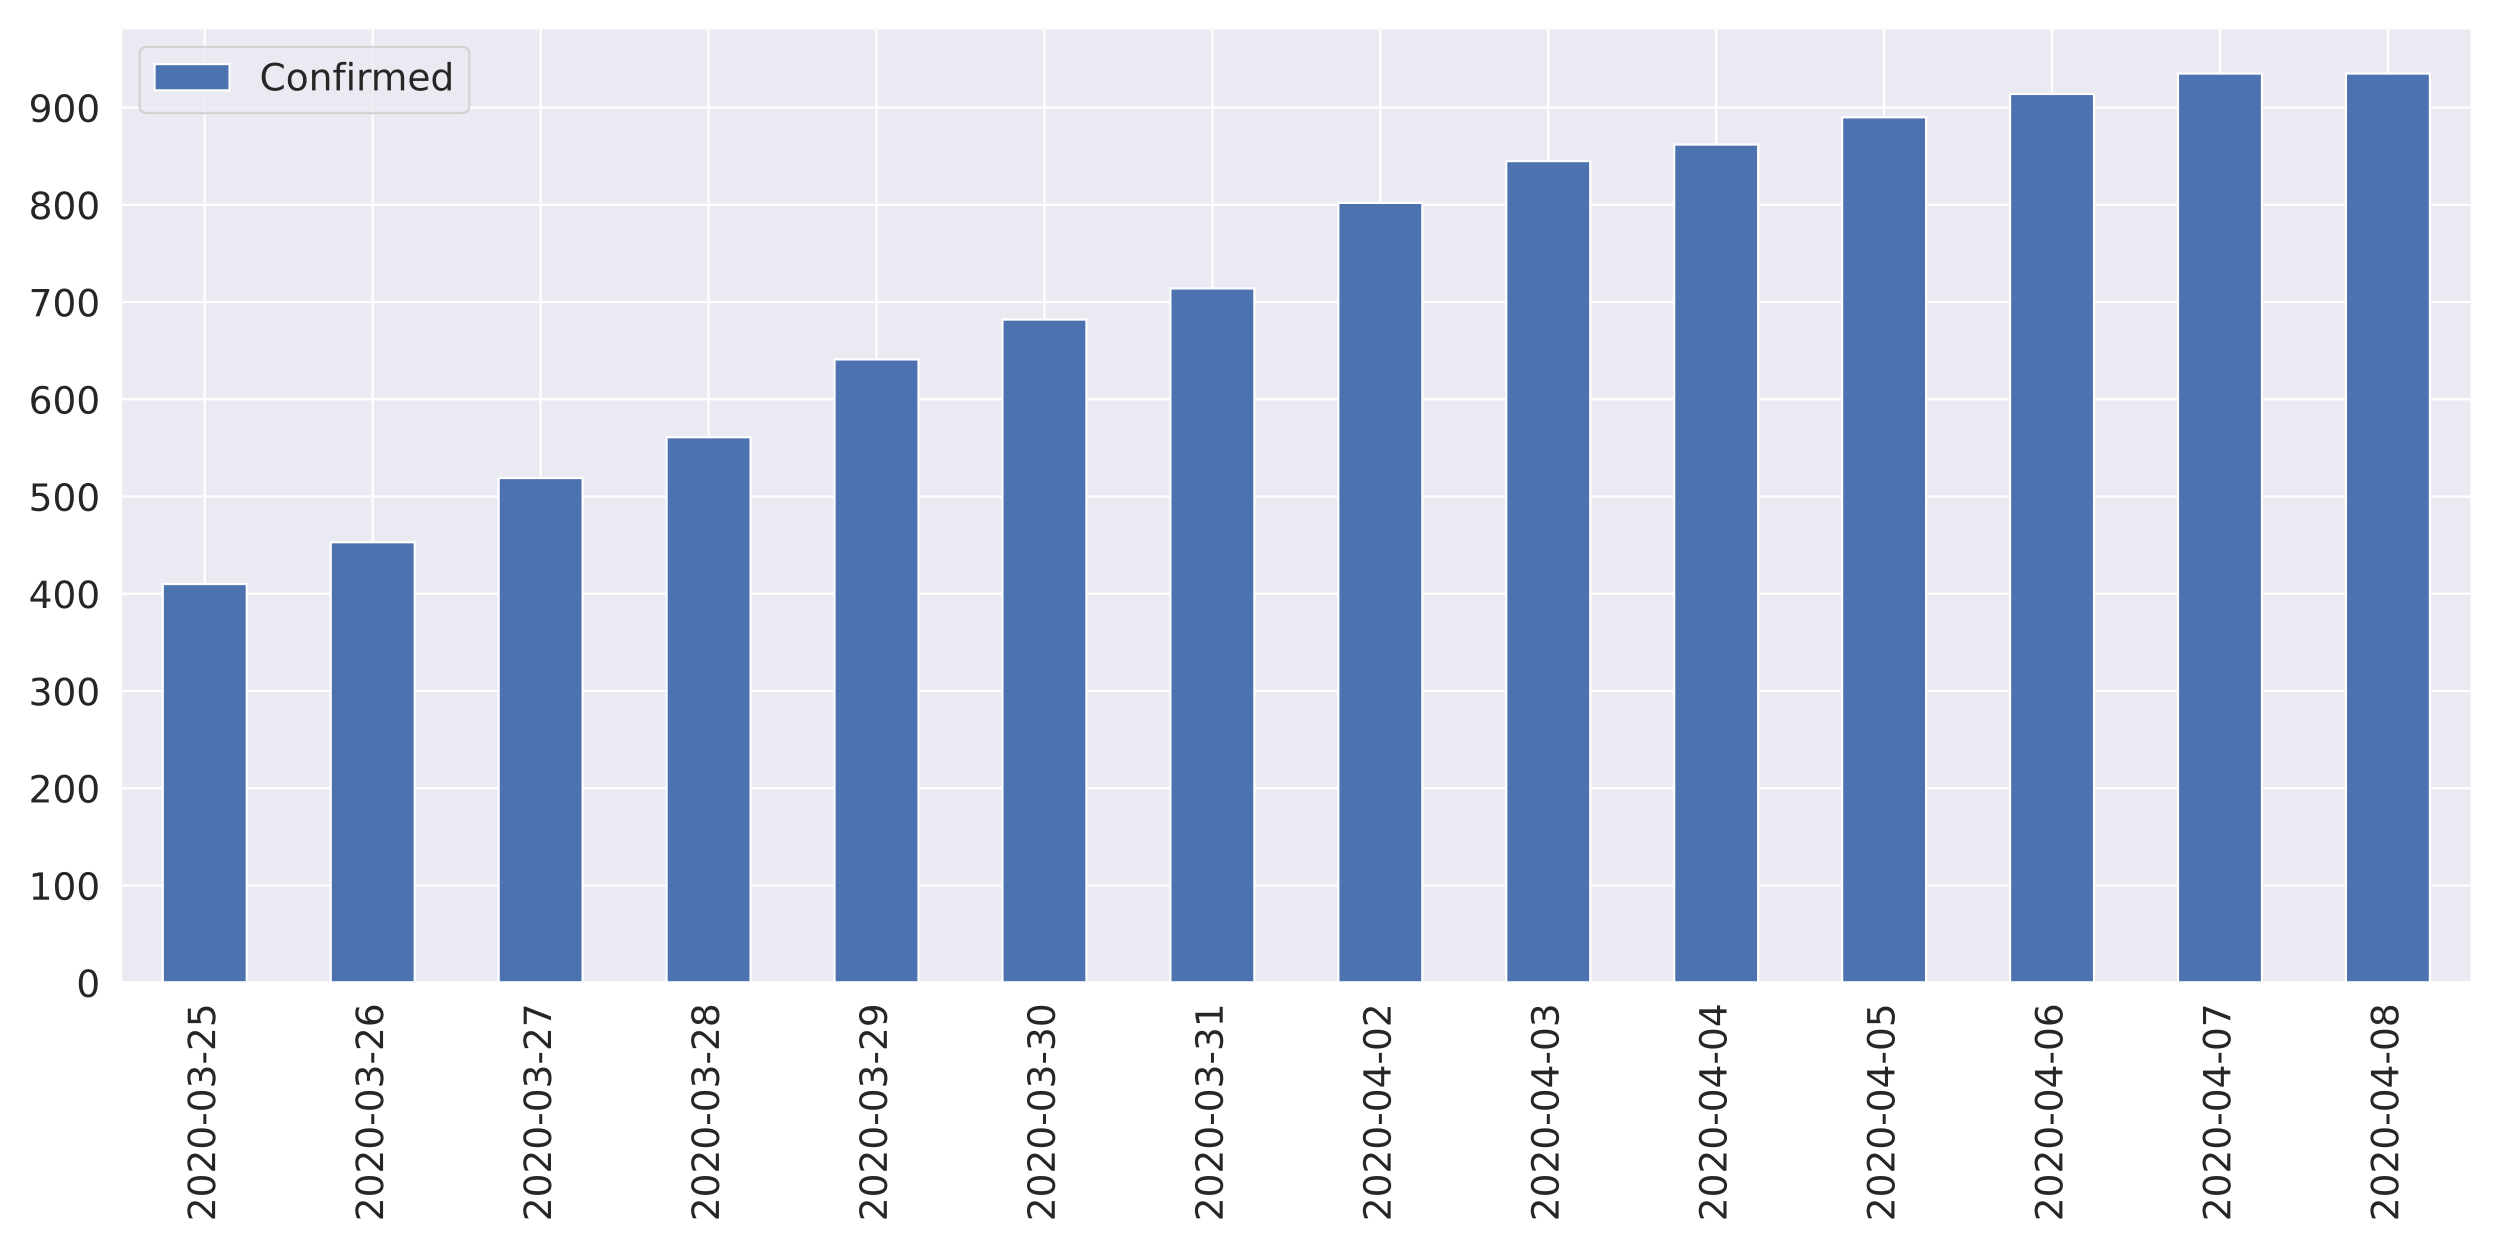
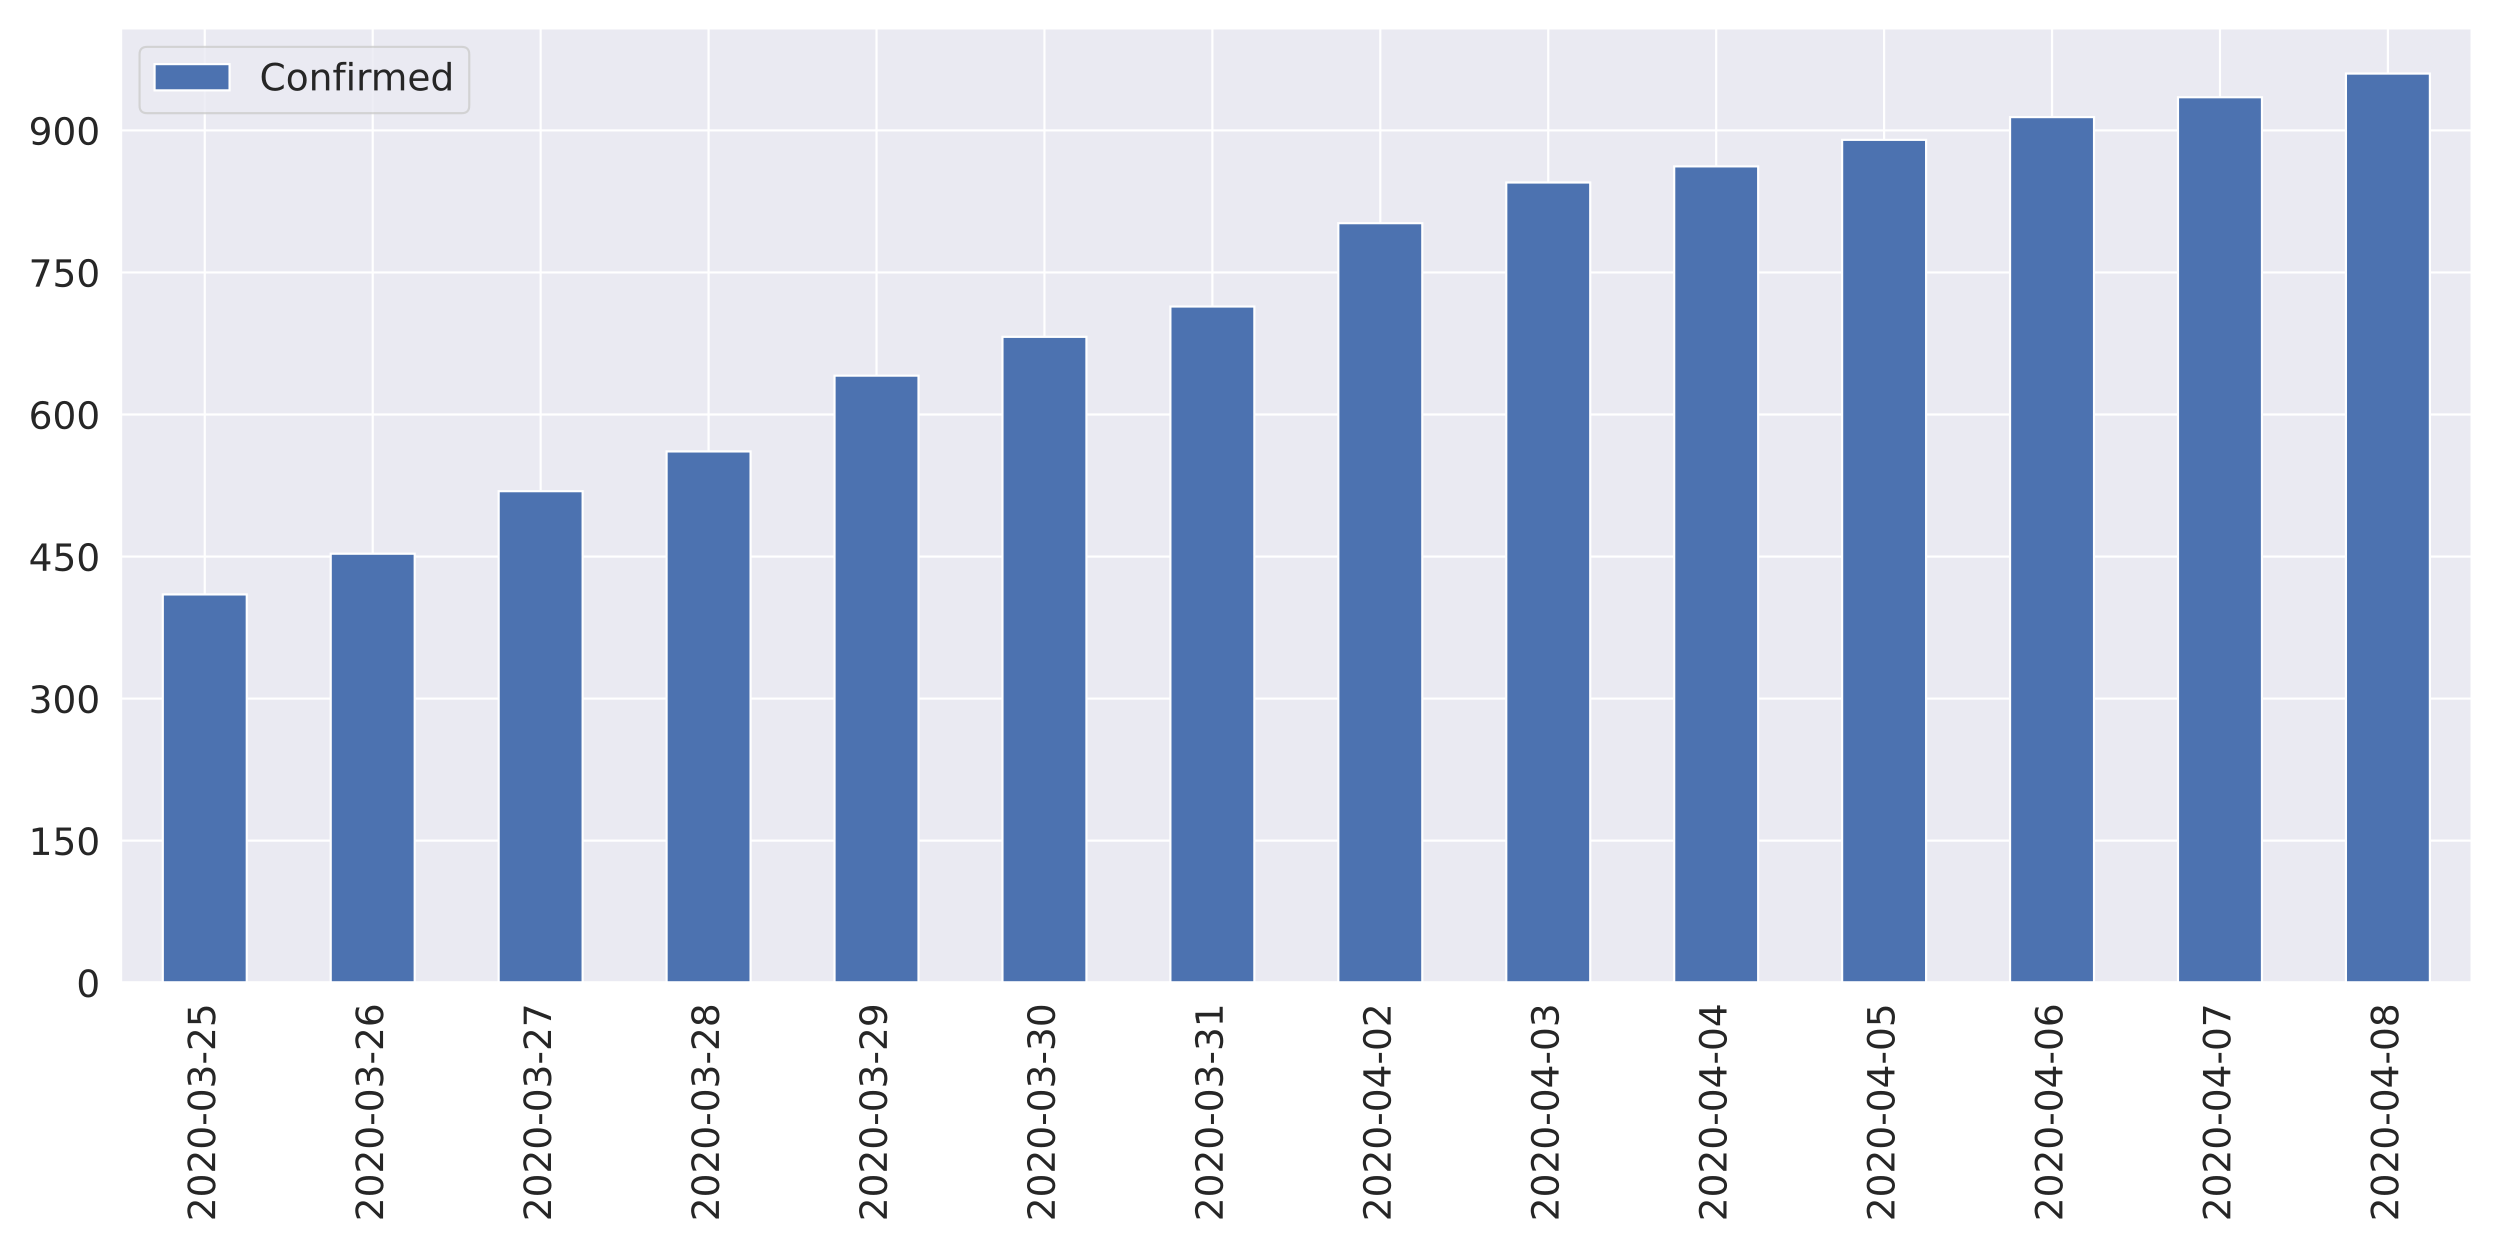
<svg xmlns="http://www.w3.org/2000/svg" xmlns:xlink="http://www.w3.org/1999/xlink" height="576pt" version="1.1" viewBox="0 0 1152 576" width="1152pt">
  <defs>
    <style type="text/css">
*{stroke-linecap:butt;stroke-linejoin:round;}
  </style>
  </defs>
  <g id="figure_1">
    <g id="patch_1">
      <path d="M 0 576  L 1152 576  L 1152 0  L 0 0  z " style="fill:#ffffff;" />
    </g>
    <g id="axes_1">
      <g id="patch_2">
        <path d="M 55.67 452.83  L 1139.04 452.83  L 1139.04 12.96  L 55.67 12.96  z " style="fill:#eaeaf2;" />
      </g>
      <g id="matplotlib.axis_1">
        <g id="xtick_1">
          <g id="line2d_1">
            <path clip-path="url(#p32ae984a57)" d="M 94.362 452.83  L 94.362 12.96  " style="fill:none;stroke:#ffffff;stroke-linecap:round;" />
          </g>
          <g id="text_1">
            <defs>
              <path d="M 19.188 8.297  L 53.609 8.297  L 53.609 0  L 7.328 0  L 7.328 8.297  Q 12.938 14.109 22.625 23.891  Q 32.328 33.688 34.812 36.531  Q 39.547 41.844 41.422 45.531  Q 43.312 49.219 43.312 52.781  Q 43.312 58.594 39.234 62.25  Q 35.156 65.922 28.609 65.922  Q 23.969 65.922 18.812 64.312  Q 13.672 62.703 7.812 59.422  L 7.812 69.391  Q 13.766 71.781 18.938 73  Q 24.125 74.219 28.422 74.219  Q 39.75 74.219 46.484 68.547  Q 53.219 62.891 53.219 53.422  Q 53.219 48.922 51.531 44.891  Q 49.859 40.875 45.406 35.406  Q 44.188 33.984 37.641 27.219  Q 31.109 20.453 19.188 8.297  z " id="DejaVuSans-50" />
              <path d="M 31.781 66.406  Q 24.172 66.406 20.328 58.906  Q 16.5 51.422 16.5 36.375  Q 16.5 21.391 20.328 13.891  Q 24.172 6.391 31.781 6.391  Q 39.453 6.391 43.281 13.891  Q 47.125 21.391 47.125 36.375  Q 47.125 51.422 43.281 58.906  Q 39.453 66.406 31.781 66.406  z M 31.781 74.219  Q 44.047 74.219 50.516 64.516  Q 56.984 54.828 56.984 36.375  Q 56.984 17.969 50.516 8.266  Q 44.047 -1.422 31.781 -1.422  Q 19.531 -1.422 13.062 8.266  Q 6.594 17.969 6.594 36.375  Q 6.594 54.828 13.062 64.516  Q 19.531 74.219 31.781 74.219  z " id="DejaVuSans-48" />
              <path d="M 4.891 31.391  L 31.203 31.391  L 31.203 23.391  L 4.891 23.391  z " id="DejaVuSans-45" />
              <path d="M 40.578 39.312  Q 47.656 37.797 51.625 33  Q 55.609 28.219 55.609 21.188  Q 55.609 10.406 48.188 4.484  Q 40.766 -1.422 27.094 -1.422  Q 22.516 -1.422 17.656 -0.516  Q 12.797 0.391 7.625 2.203  L 7.625 11.719  Q 11.719 9.328 16.594 8.109  Q 21.484 6.891 26.812 6.891  Q 36.078 6.891 40.938 10.547  Q 45.797 14.203 45.797 21.188  Q 45.797 27.641 41.281 31.266  Q 36.766 34.906 28.719 34.906  L 20.219 34.906  L 20.219 43.016  L 29.109 43.016  Q 36.375 43.016 40.234 45.922  Q 44.094 48.828 44.094 54.297  Q 44.094 59.906 40.109 62.906  Q 36.141 65.922 28.719 65.922  Q 24.656 65.922 20.016 65.031  Q 15.375 64.156 9.812 62.312  L 9.812 71.094  Q 15.438 72.656 20.344 73.438  Q 25.25 74.219 29.594 74.219  Q 40.828 74.219 47.359 69.109  Q 53.906 64.016 53.906 55.328  Q 53.906 49.266 50.438 45.094  Q 46.969 40.922 40.578 39.312  z " id="DejaVuSans-51" />
              <path d="M 10.797 72.906  L 49.516 72.906  L 49.516 64.594  L 19.828 64.594  L 19.828 46.734  Q 21.969 47.469 24.109 47.828  Q 26.266 48.188 28.422 48.188  Q 40.625 48.188 47.75 41.5  Q 54.891 34.812 54.891 23.391  Q 54.891 11.625 47.562 5.094  Q 40.234 -1.422 26.906 -1.422  Q 22.312 -1.422 17.547 -0.641  Q 12.797 0.141 7.719 1.703  L 7.719 11.625  Q 12.109 9.234 16.797 8.062  Q 21.484 6.891 26.703 6.891  Q 35.156 6.891 40.078 11.328  Q 45.016 15.766 45.016 23.391  Q 45.016 31 40.078 35.438  Q 35.156 39.891 26.703 39.891  Q 22.75 39.891 18.812 39.016  Q 14.891 38.141 10.797 36.281  z " id="DejaVuSans-53" />
            </defs>
            <g style="fill:#262626;" transform="translate(99.12999 562.7538)rotate(-90)scale(0.1728 -0.1728)">
              <use xlink:href="#DejaVuSans-50" />
              <use x="63.623" xlink:href="#DejaVuSans-48" />
              <use x="127.246" xlink:href="#DejaVuSans-50" />
              <use x="190.869" xlink:href="#DejaVuSans-48" />
              <use x="254.492" xlink:href="#DejaVuSans-45" />
              <use x="290.576" xlink:href="#DejaVuSans-48" />
              <use x="354.199" xlink:href="#DejaVuSans-51" />
              <use x="417.822" xlink:href="#DejaVuSans-45" />
              <use x="453.906" xlink:href="#DejaVuSans-50" />
              <use x="517.529" xlink:href="#DejaVuSans-53" />
            </g>
          </g>
        </g>
        <g id="xtick_2">
          <g id="line2d_2">
            <path clip-path="url(#p32ae984a57)" d="M 171.745 452.83  L 171.745 12.96  " style="fill:none;stroke:#ffffff;stroke-linecap:round;" />
          </g>
          <g id="text_2">
            <defs>
              <path d="M 33.016 40.375  Q 26.375 40.375 22.484 35.828  Q 18.609 31.297 18.609 23.391  Q 18.609 15.531 22.484 10.953  Q 26.375 6.391 33.016 6.391  Q 39.656 6.391 43.531 10.953  Q 47.406 15.531 47.406 23.391  Q 47.406 31.297 43.531 35.828  Q 39.656 40.375 33.016 40.375  z M 52.594 71.297  L 52.594 62.312  Q 48.875 64.062 45.094 64.984  Q 41.312 65.922 37.594 65.922  Q 27.828 65.922 22.672 59.328  Q 17.531 52.734 16.797 39.406  Q 19.672 43.656 24.016 45.922  Q 28.375 48.188 33.594 48.188  Q 44.578 48.188 50.953 41.516  Q 57.328 34.859 57.328 23.391  Q 57.328 12.156 50.688 5.359  Q 44.047 -1.422 33.016 -1.422  Q 20.359 -1.422 13.672 8.266  Q 6.984 17.969 6.984 36.375  Q 6.984 53.656 15.188 63.938  Q 23.391 74.219 37.203 74.219  Q 40.922 74.219 44.703 73.484  Q 48.484 72.75 52.594 71.297  z " id="DejaVuSans-54" />
            </defs>
            <g style="fill:#262626;" transform="translate(176.5136 562.7538)rotate(-90)scale(0.1728 -0.1728)">
              <use xlink:href="#DejaVuSans-50" />
              <use x="63.623" xlink:href="#DejaVuSans-48" />
              <use x="127.246" xlink:href="#DejaVuSans-50" />
              <use x="190.869" xlink:href="#DejaVuSans-48" />
              <use x="254.492" xlink:href="#DejaVuSans-45" />
              <use x="290.576" xlink:href="#DejaVuSans-48" />
              <use x="354.199" xlink:href="#DejaVuSans-51" />
              <use x="417.822" xlink:href="#DejaVuSans-45" />
              <use x="453.906" xlink:href="#DejaVuSans-50" />
              <use x="517.529" xlink:href="#DejaVuSans-54" />
            </g>
          </g>
        </g>
        <g id="xtick_3">
          <g id="line2d_3">
            <path clip-path="url(#p32ae984a57)" d="M 249.129 452.83  L 249.129 12.96  " style="fill:none;stroke:#ffffff;stroke-linecap:round;" />
          </g>
          <g id="text_3">
            <defs>
              <path d="M 8.203 72.906  L 55.078 72.906  L 55.078 68.703  L 28.609 0  L 18.312 0  L 43.219 64.594  L 8.203 64.594  z " id="DejaVuSans-55" />
            </defs>
            <g style="fill:#262626;" transform="translate(253.8971 562.7538)rotate(-90)scale(0.1728 -0.1728)">
              <use xlink:href="#DejaVuSans-50" />
              <use x="63.623" xlink:href="#DejaVuSans-48" />
              <use x="127.246" xlink:href="#DejaVuSans-50" />
              <use x="190.869" xlink:href="#DejaVuSans-48" />
              <use x="254.492" xlink:href="#DejaVuSans-45" />
              <use x="290.576" xlink:href="#DejaVuSans-48" />
              <use x="354.199" xlink:href="#DejaVuSans-51" />
              <use x="417.822" xlink:href="#DejaVuSans-45" />
              <use x="453.906" xlink:href="#DejaVuSans-50" />
              <use x="517.529" xlink:href="#DejaVuSans-55" />
            </g>
          </g>
        </g>
        <g id="xtick_4">
          <g id="line2d_4">
            <path clip-path="url(#p32ae984a57)" d="M 326.512 452.83  L 326.512 12.96  " style="fill:none;stroke:#ffffff;stroke-linecap:round;" />
          </g>
          <g id="text_4">
            <defs>
              <path d="M 31.781 34.625  Q 24.75 34.625 20.719 30.859  Q 16.703 27.094 16.703 20.516  Q 16.703 13.922 20.719 10.156  Q 24.75 6.391 31.781 6.391  Q 38.812 6.391 42.859 10.172  Q 46.922 13.969 46.922 20.516  Q 46.922 27.094 42.891 30.859  Q 38.875 34.625 31.781 34.625  z M 21.922 38.812  Q 15.578 40.375 12.031 44.719  Q 8.5 49.078 8.5 55.328  Q 8.5 64.062 14.719 69.141  Q 20.953 74.219 31.781 74.219  Q 42.672 74.219 48.875 69.141  Q 55.078 64.062 55.078 55.328  Q 55.078 49.078 51.531 44.719  Q 48 40.375 41.703 38.812  Q 48.828 37.156 52.797 32.312  Q 56.781 27.484 56.781 20.516  Q 56.781 9.906 50.312 4.234  Q 43.844 -1.422 31.781 -1.422  Q 19.734 -1.422 13.25 4.234  Q 6.781 9.906 6.781 20.516  Q 6.781 27.484 10.781 32.312  Q 14.797 37.156 21.922 38.812  z M 18.312 54.391  Q 18.312 48.734 21.844 45.562  Q 25.391 42.391 31.781 42.391  Q 38.141 42.391 41.719 45.562  Q 45.312 48.734 45.312 54.391  Q 45.312 60.062 41.719 63.234  Q 38.141 66.406 31.781 66.406  Q 25.391 66.406 21.844 63.234  Q 18.312 60.062 18.312 54.391  z " id="DejaVuSans-56" />
            </defs>
            <g style="fill:#262626;" transform="translate(331.2807 562.7538)rotate(-90)scale(0.1728 -0.1728)">
              <use xlink:href="#DejaVuSans-50" />
              <use x="63.623" xlink:href="#DejaVuSans-48" />
              <use x="127.246" xlink:href="#DejaVuSans-50" />
              <use x="190.869" xlink:href="#DejaVuSans-48" />
              <use x="254.492" xlink:href="#DejaVuSans-45" />
              <use x="290.576" xlink:href="#DejaVuSans-48" />
              <use x="354.199" xlink:href="#DejaVuSans-51" />
              <use x="417.822" xlink:href="#DejaVuSans-45" />
              <use x="453.906" xlink:href="#DejaVuSans-50" />
              <use x="517.529" xlink:href="#DejaVuSans-56" />
            </g>
          </g>
        </g>
        <g id="xtick_5">
          <g id="line2d_5">
            <path clip-path="url(#p32ae984a57)" d="M 403.896 452.83  L 403.896 12.96  " style="fill:none;stroke:#ffffff;stroke-linecap:round;" />
          </g>
          <g id="text_5">
            <defs>
              <path d="M 10.984 1.516  L 10.984 10.5  Q 14.703 8.734 18.5 7.812  Q 22.312 6.891 25.984 6.891  Q 35.75 6.891 40.891 13.453  Q 46.047 20.016 46.781 33.406  Q 43.953 29.203 39.594 26.953  Q 35.25 24.703 29.984 24.703  Q 19.047 24.703 12.672 31.312  Q 6.297 37.938 6.297 49.422  Q 6.297 60.641 12.938 67.422  Q 19.578 74.219 30.609 74.219  Q 43.266 74.219 49.922 64.516  Q 56.594 54.828 56.594 36.375  Q 56.594 19.141 48.406 8.859  Q 40.234 -1.422 26.422 -1.422  Q 22.703 -1.422 18.891 -0.688  Q 15.094 0.047 10.984 1.516  z M 30.609 32.422  Q 37.25 32.422 41.125 36.953  Q 45.016 41.5 45.016 49.422  Q 45.016 57.281 41.125 61.844  Q 37.25 66.406 30.609 66.406  Q 23.969 66.406 20.094 61.844  Q 16.219 57.281 16.219 49.422  Q 16.219 41.5 20.094 36.953  Q 23.969 32.422 30.609 32.422  z " id="DejaVuSans-57" />
            </defs>
            <g style="fill:#262626;" transform="translate(408.6643 562.7538)rotate(-90)scale(0.1728 -0.1728)">
              <use xlink:href="#DejaVuSans-50" />
              <use x="63.623" xlink:href="#DejaVuSans-48" />
              <use x="127.246" xlink:href="#DejaVuSans-50" />
              <use x="190.869" xlink:href="#DejaVuSans-48" />
              <use x="254.492" xlink:href="#DejaVuSans-45" />
              <use x="290.576" xlink:href="#DejaVuSans-48" />
              <use x="354.199" xlink:href="#DejaVuSans-51" />
              <use x="417.822" xlink:href="#DejaVuSans-45" />
              <use x="453.906" xlink:href="#DejaVuSans-50" />
              <use x="517.529" xlink:href="#DejaVuSans-57" />
            </g>
          </g>
        </g>
        <g id="xtick_6">
          <g id="line2d_6">
            <path clip-path="url(#p32ae984a57)" d="M 481.28 452.83  L 481.28 12.96  " style="fill:none;stroke:#ffffff;stroke-linecap:round;" />
          </g>
          <g id="text_6">
            <g style="fill:#262626;" transform="translate(486.0478 562.7538)rotate(-90)scale(0.1728 -0.1728)">
              <use xlink:href="#DejaVuSans-50" />
              <use x="63.623" xlink:href="#DejaVuSans-48" />
              <use x="127.246" xlink:href="#DejaVuSans-50" />
              <use x="190.869" xlink:href="#DejaVuSans-48" />
              <use x="254.492" xlink:href="#DejaVuSans-45" />
              <use x="290.576" xlink:href="#DejaVuSans-48" />
              <use x="354.199" xlink:href="#DejaVuSans-51" />
              <use x="417.822" xlink:href="#DejaVuSans-45" />
              <use x="453.906" xlink:href="#DejaVuSans-51" />
              <use x="517.529" xlink:href="#DejaVuSans-48" />
            </g>
          </g>
        </g>
        <g id="xtick_7">
          <g id="line2d_7">
            <path clip-path="url(#p32ae984a57)" d="M 558.663 452.83  L 558.663 12.96  " style="fill:none;stroke:#ffffff;stroke-linecap:round;" />
          </g>
          <g id="text_7">
            <defs>
              <path d="M 12.406 8.297  L 28.516 8.297  L 28.516 63.922  L 10.984 60.406  L 10.984 69.391  L 28.422 72.906  L 38.281 72.906  L 38.281 8.297  L 54.391 8.297  L 54.391 0  L 12.406 0  z " id="DejaVuSans-49" />
            </defs>
            <g style="fill:#262626;" transform="translate(563.4314 562.7538)rotate(-90)scale(0.1728 -0.1728)">
              <use xlink:href="#DejaVuSans-50" />
              <use x="63.623" xlink:href="#DejaVuSans-48" />
              <use x="127.246" xlink:href="#DejaVuSans-50" />
              <use x="190.869" xlink:href="#DejaVuSans-48" />
              <use x="254.492" xlink:href="#DejaVuSans-45" />
              <use x="290.576" xlink:href="#DejaVuSans-48" />
              <use x="354.199" xlink:href="#DejaVuSans-51" />
              <use x="417.822" xlink:href="#DejaVuSans-45" />
              <use x="453.906" xlink:href="#DejaVuSans-51" />
              <use x="517.529" xlink:href="#DejaVuSans-49" />
            </g>
          </g>
        </g>
        <g id="xtick_8">
          <g id="line2d_8">
            <path clip-path="url(#p32ae984a57)" d="M 636.047 452.83  L 636.047 12.96  " style="fill:none;stroke:#ffffff;stroke-linecap:round;" />
          </g>
          <g id="text_8">
            <defs>
              <path d="M 37.797 64.312  L 12.891 25.391  L 37.797 25.391  z M 35.203 72.906  L 47.609 72.906  L 47.609 25.391  L 58.016 25.391  L 58.016 17.188  L 47.609 17.188  L 47.609 0  L 37.797 0  L 37.797 17.188  L 4.891 17.188  L 4.891 26.703  z " id="DejaVuSans-52" />
            </defs>
            <g style="fill:#262626;" transform="translate(640.815 562.7538)rotate(-90)scale(0.1728 -0.1728)">
              <use xlink:href="#DejaVuSans-50" />
              <use x="63.623" xlink:href="#DejaVuSans-48" />
              <use x="127.246" xlink:href="#DejaVuSans-50" />
              <use x="190.869" xlink:href="#DejaVuSans-48" />
              <use x="254.492" xlink:href="#DejaVuSans-45" />
              <use x="290.576" xlink:href="#DejaVuSans-48" />
              <use x="354.199" xlink:href="#DejaVuSans-52" />
              <use x="417.822" xlink:href="#DejaVuSans-45" />
              <use x="453.906" xlink:href="#DejaVuSans-48" />
              <use x="517.529" xlink:href="#DejaVuSans-50" />
            </g>
          </g>
        </g>
        <g id="xtick_9">
          <g id="line2d_9">
            <path clip-path="url(#p32ae984a57)" d="M 713.43 452.83  L 713.43 12.96  " style="fill:none;stroke:#ffffff;stroke-linecap:round;" />
          </g>
          <g id="text_9">
            <g style="fill:#262626;" transform="translate(718.1986 562.7538)rotate(-90)scale(0.1728 -0.1728)">
              <use xlink:href="#DejaVuSans-50" />
              <use x="63.623" xlink:href="#DejaVuSans-48" />
              <use x="127.246" xlink:href="#DejaVuSans-50" />
              <use x="190.869" xlink:href="#DejaVuSans-48" />
              <use x="254.492" xlink:href="#DejaVuSans-45" />
              <use x="290.576" xlink:href="#DejaVuSans-48" />
              <use x="354.199" xlink:href="#DejaVuSans-52" />
              <use x="417.822" xlink:href="#DejaVuSans-45" />
              <use x="453.906" xlink:href="#DejaVuSans-48" />
              <use x="517.529" xlink:href="#DejaVuSans-51" />
            </g>
          </g>
        </g>
        <g id="xtick_10">
          <g id="line2d_10">
            <path clip-path="url(#p32ae984a57)" d="M 790.814 452.83  L 790.814 12.96  " style="fill:none;stroke:#ffffff;stroke-linecap:round;" />
          </g>
          <g id="text_10">
            <g style="fill:#262626;" transform="translate(795.5821 562.7538)rotate(-90)scale(0.1728 -0.1728)">
              <use xlink:href="#DejaVuSans-50" />
              <use x="63.623" xlink:href="#DejaVuSans-48" />
              <use x="127.246" xlink:href="#DejaVuSans-50" />
              <use x="190.869" xlink:href="#DejaVuSans-48" />
              <use x="254.492" xlink:href="#DejaVuSans-45" />
              <use x="290.576" xlink:href="#DejaVuSans-48" />
              <use x="354.199" xlink:href="#DejaVuSans-52" />
              <use x="417.822" xlink:href="#DejaVuSans-45" />
              <use x="453.906" xlink:href="#DejaVuSans-48" />
              <use x="517.529" xlink:href="#DejaVuSans-52" />
            </g>
          </g>
        </g>
        <g id="xtick_11">
          <g id="line2d_11">
            <path clip-path="url(#p32ae984a57)" d="M 868.197 452.83  L 868.197 12.96  " style="fill:none;stroke:#ffffff;stroke-linecap:round;" />
          </g>
          <g id="text_11">
            <g style="fill:#262626;" transform="translate(872.9657 562.7538)rotate(-90)scale(0.1728 -0.1728)">
              <use xlink:href="#DejaVuSans-50" />
              <use x="63.623" xlink:href="#DejaVuSans-48" />
              <use x="127.246" xlink:href="#DejaVuSans-50" />
              <use x="190.869" xlink:href="#DejaVuSans-48" />
              <use x="254.492" xlink:href="#DejaVuSans-45" />
              <use x="290.576" xlink:href="#DejaVuSans-48" />
              <use x="354.199" xlink:href="#DejaVuSans-52" />
              <use x="417.822" xlink:href="#DejaVuSans-45" />
              <use x="453.906" xlink:href="#DejaVuSans-48" />
              <use x="517.529" xlink:href="#DejaVuSans-53" />
            </g>
          </g>
        </g>
        <g id="xtick_12">
          <g id="line2d_12">
            <path clip-path="url(#p32ae984a57)" d="M 945.581 452.83  L 945.581 12.96  " style="fill:none;stroke:#ffffff;stroke-linecap:round;" />
          </g>
          <g id="text_12">
            <g style="fill:#262626;" transform="translate(950.3493 562.7538)rotate(-90)scale(0.1728 -0.1728)">
              <use xlink:href="#DejaVuSans-50" />
              <use x="63.623" xlink:href="#DejaVuSans-48" />
              <use x="127.246" xlink:href="#DejaVuSans-50" />
              <use x="190.869" xlink:href="#DejaVuSans-48" />
              <use x="254.492" xlink:href="#DejaVuSans-45" />
              <use x="290.576" xlink:href="#DejaVuSans-48" />
              <use x="354.199" xlink:href="#DejaVuSans-52" />
              <use x="417.822" xlink:href="#DejaVuSans-45" />
              <use x="453.906" xlink:href="#DejaVuSans-48" />
              <use x="517.529" xlink:href="#DejaVuSans-54" />
            </g>
          </g>
        </g>
        <g id="xtick_13">
          <g id="line2d_13">
            <path clip-path="url(#p32ae984a57)" d="M 1022.965 452.83  L 1022.965 12.96  " style="fill:none;stroke:#ffffff;stroke-linecap:round;" />
          </g>
          <g id="text_13">
            <g style="fill:#262626;" transform="translate(1027.733 562.7538)rotate(-90)scale(0.1728 -0.1728)">
              <use xlink:href="#DejaVuSans-50" />
              <use x="63.623" xlink:href="#DejaVuSans-48" />
              <use x="127.246" xlink:href="#DejaVuSans-50" />
              <use x="190.869" xlink:href="#DejaVuSans-48" />
              <use x="254.492" xlink:href="#DejaVuSans-45" />
              <use x="290.576" xlink:href="#DejaVuSans-48" />
              <use x="354.199" xlink:href="#DejaVuSans-52" />
              <use x="417.822" xlink:href="#DejaVuSans-45" />
              <use x="453.906" xlink:href="#DejaVuSans-48" />
              <use x="517.529" xlink:href="#DejaVuSans-55" />
            </g>
          </g>
        </g>
        <g id="xtick_14">
          <g id="line2d_14">
            <path clip-path="url(#p32ae984a57)" d="M 1100.348 452.83  L 1100.348 12.96  " style="fill:none;stroke:#ffffff;stroke-linecap:round;" />
          </g>
          <g id="text_14">
            <g style="fill:#262626;" transform="translate(1105.116 562.7538)rotate(-90)scale(0.1728 -0.1728)">
              <use xlink:href="#DejaVuSans-50" />
              <use x="63.623" xlink:href="#DejaVuSans-48" />
              <use x="127.246" xlink:href="#DejaVuSans-50" />
              <use x="190.869" xlink:href="#DejaVuSans-48" />
              <use x="254.492" xlink:href="#DejaVuSans-45" />
              <use x="290.576" xlink:href="#DejaVuSans-48" />
              <use x="354.199" xlink:href="#DejaVuSans-52" />
              <use x="417.822" xlink:href="#DejaVuSans-45" />
              <use x="453.906" xlink:href="#DejaVuSans-48" />
              <use x="517.529" xlink:href="#DejaVuSans-56" />
            </g>
          </g>
        </g>
      </g>
      <g id="matplotlib.axis_2">
        <g id="ytick_1">
          <g id="line2d_15">
            <path clip-path="url(#p32ae984a57)" d="M 55.67 452.83  L 1139.04 452.83  " style="fill:none;stroke:#ffffff;stroke-linecap:round;" />
          </g>
          <g id="text_15">
            <g style="fill:#262626;" transform="translate(35.1756 459.3951)scale(0.1728 -0.1728)">
              <use xlink:href="#DejaVuSans-48" />
            </g>
          </g>
        </g>
        <g id="ytick_2">
          <g id="line2d_16">
-             <path clip-path="url(#p32ae984a57)" d="M 55.67 408.025  L 1139.04 408.025  " style="fill:none;stroke:#ffffff;stroke-linecap:round;" />
+             <path clip-path="url(#p32ae984a57)" d="M 55.67 387.373  L 1139.04 387.373  " style="fill:none;stroke:#ffffff;stroke-linecap:round;" />
          </g>
          <g id="text_16">
-             <g style="fill:#262626;" transform="translate(13.1868 414.5904)scale(0.1728 -0.1728)">
+             <g style="fill:#262626;" transform="translate(13.1868 393.9382)scale(0.1728 -0.1728)">
              <use xlink:href="#DejaVuSans-49" />
-               <use x="63.623" xlink:href="#DejaVuSans-48" />
+               <use x="63.623" xlink:href="#DejaVuSans-53" />
              <use x="127.246" xlink:href="#DejaVuSans-48" />
            </g>
          </g>
        </g>
        <g id="ytick_3">
          <g id="line2d_17">
-             <path clip-path="url(#p32ae984a57)" d="M 55.67 363.221  L 1139.04 363.221  " style="fill:none;stroke:#ffffff;stroke-linecap:round;" />
+             <path clip-path="url(#p32ae984a57)" d="M 55.67 321.916  L 1139.04 321.916  " style="fill:none;stroke:#ffffff;stroke-linecap:round;" />
          </g>
          <g id="text_17">
-             <g style="fill:#262626;" transform="translate(13.1868 369.7857)scale(0.1728 -0.1728)">
-               <use xlink:href="#DejaVuSans-50" />
+             <g style="fill:#262626;" transform="translate(13.1868 328.4814)scale(0.1728 -0.1728)">
+               <use xlink:href="#DejaVuSans-51" />
              <use x="63.623" xlink:href="#DejaVuSans-48" />
              <use x="127.246" xlink:href="#DejaVuSans-48" />
            </g>
          </g>
        </g>
        <g id="ytick_4">
          <g id="line2d_18">
-             <path clip-path="url(#p32ae984a57)" d="M 55.67 318.416  L 1139.04 318.416  " style="fill:none;stroke:#ffffff;stroke-linecap:round;" />
+             <path clip-path="url(#p32ae984a57)" d="M 55.67 256.459  L 1139.04 256.459  " style="fill:none;stroke:#ffffff;stroke-linecap:round;" />
          </g>
          <g id="text_18">
-             <g style="fill:#262626;" transform="translate(13.1868 324.981)scale(0.1728 -0.1728)">
-               <use xlink:href="#DejaVuSans-51" />
-               <use x="63.623" xlink:href="#DejaVuSans-48" />
+             <g style="fill:#262626;" transform="translate(13.1868 263.0245)scale(0.1728 -0.1728)">
+               <use xlink:href="#DejaVuSans-52" />
+               <use x="63.623" xlink:href="#DejaVuSans-53" />
              <use x="127.246" xlink:href="#DejaVuSans-48" />
            </g>
          </g>
        </g>
        <g id="ytick_5">
          <g id="line2d_19">
-             <path clip-path="url(#p32ae984a57)" d="M 55.67 273.611  L 1139.04 273.611  " style="fill:none;stroke:#ffffff;stroke-linecap:round;" />
+             <path clip-path="url(#p32ae984a57)" d="M 55.67 191.003  L 1139.04 191.003  " style="fill:none;stroke:#ffffff;stroke-linecap:round;" />
          </g>
          <g id="text_19">
-             <g style="fill:#262626;" transform="translate(13.1868 280.1763)scale(0.1728 -0.1728)">
-               <use xlink:href="#DejaVuSans-52" />
+             <g style="fill:#262626;" transform="translate(13.1868 197.5677)scale(0.1728 -0.1728)">
+               <use xlink:href="#DejaVuSans-54" />
              <use x="63.623" xlink:href="#DejaVuSans-48" />
              <use x="127.246" xlink:href="#DejaVuSans-48" />
            </g>
          </g>
        </g>
        <g id="ytick_6">
          <g id="line2d_20">
-             <path clip-path="url(#p32ae984a57)" d="M 55.67 228.807  L 1139.04 228.807  " style="fill:none;stroke:#ffffff;stroke-linecap:round;" />
+             <path clip-path="url(#p32ae984a57)" d="M 55.67 125.546  L 1139.04 125.546  " style="fill:none;stroke:#ffffff;stroke-linecap:round;" />
          </g>
          <g id="text_20">
-             <g style="fill:#262626;" transform="translate(13.1868 235.3716)scale(0.1728 -0.1728)">
-               <use xlink:href="#DejaVuSans-53" />
-               <use x="63.623" xlink:href="#DejaVuSans-48" />
+             <g style="fill:#262626;" transform="translate(13.1868 132.1108)scale(0.1728 -0.1728)">
+               <use xlink:href="#DejaVuSans-55" />
+               <use x="63.623" xlink:href="#DejaVuSans-53" />
              <use x="127.246" xlink:href="#DejaVuSans-48" />
            </g>
          </g>
        </g>
        <g id="ytick_7">
          <g id="line2d_21">
-             <path clip-path="url(#p32ae984a57)" d="M 55.67 184.002  L 1139.04 184.002  " style="fill:none;stroke:#ffffff;stroke-linecap:round;" />
+             <path clip-path="url(#p32ae984a57)" d="M 55.67 60.089  L 1139.04 60.089  " style="fill:none;stroke:#ffffff;stroke-linecap:round;" />
          </g>
          <g id="text_21">
-             <g style="fill:#262626;" transform="translate(13.1868 190.5669)scale(0.1728 -0.1728)">
-               <use xlink:href="#DejaVuSans-54" />
-               <use x="63.623" xlink:href="#DejaVuSans-48" />
-               <use x="127.246" xlink:href="#DejaVuSans-48" />
-             </g>
-           </g>
-         </g>
-         <g id="ytick_8">
-           <g id="line2d_22">
-             <path clip-path="url(#p32ae984a57)" d="M 55.67 139.197  L 1139.04 139.197  " style="fill:none;stroke:#ffffff;stroke-linecap:round;" />
-           </g>
-           <g id="text_22">
-             <g style="fill:#262626;" transform="translate(13.1868 145.7623)scale(0.1728 -0.1728)">
-               <use xlink:href="#DejaVuSans-55" />
-               <use x="63.623" xlink:href="#DejaVuSans-48" />
-               <use x="127.246" xlink:href="#DejaVuSans-48" />
-             </g>
-           </g>
-         </g>
-         <g id="ytick_9">
-           <g id="line2d_23">
-             <path clip-path="url(#p32ae984a57)" d="M 55.67 94.393  L 1139.04 94.393  " style="fill:none;stroke:#ffffff;stroke-linecap:round;" />
-           </g>
-           <g id="text_23">
-             <g style="fill:#262626;" transform="translate(13.1868 100.9576)scale(0.1728 -0.1728)">
-               <use xlink:href="#DejaVuSans-56" />
-               <use x="63.623" xlink:href="#DejaVuSans-48" />
-               <use x="127.246" xlink:href="#DejaVuSans-48" />
-             </g>
-           </g>
-         </g>
-         <g id="ytick_10">
-           <g id="line2d_24">
-             <path clip-path="url(#p32ae984a57)" d="M 55.67 49.588  L 1139.04 49.588  " style="fill:none;stroke:#ffffff;stroke-linecap:round;" />
-           </g>
-           <g id="text_24">
-             <g style="fill:#262626;" transform="translate(13.1868 56.15288)scale(0.1728 -0.1728)">
+             <g style="fill:#262626;" transform="translate(13.1868 66.65398)scale(0.1728 -0.1728)">
              <use xlink:href="#DejaVuSans-57" />
              <use x="63.623" xlink:href="#DejaVuSans-48" />
              <use x="127.246" xlink:href="#DejaVuSans-48" />
            </g>
          </g>
        </g>
      </g>
      <g id="patch_3">
-         <path clip-path="url(#p32ae984a57)" d="M 75.016 452.83  L 113.708 452.83  L 113.708 269.131  L 75.016 269.131  z " style="fill:#4c72b0;stroke:#ffffff;stroke-linejoin:miter;" />
+         <path clip-path="url(#p32ae984a57)" d="M 75.016 452.83  L 113.708 452.83  L 113.708 273.915  L 75.016 273.915  z " style="fill:#4c72b0;stroke:#ffffff;stroke-linejoin:miter;" />
      </g>
      <g id="patch_4">
-         <path clip-path="url(#p32ae984a57)" d="M 152.399 452.83  L 191.091 452.83  L 191.091 249.865  L 152.399 249.865  z " style="fill:#4c72b0;stroke:#ffffff;stroke-linejoin:miter;" />
+         <path clip-path="url(#p32ae984a57)" d="M 152.399 452.83  L 191.091 452.83  L 191.091 255.15  L 152.399 255.15  z " style="fill:#4c72b0;stroke:#ffffff;stroke-linejoin:miter;" />
      </g>
      <g id="patch_5">
-         <path clip-path="url(#p32ae984a57)" d="M 229.783 452.83  L 268.475 452.83  L 268.475 220.294  L 229.783 220.294  z " style="fill:#4c72b0;stroke:#ffffff;stroke-linejoin:miter;" />
+         <path clip-path="url(#p32ae984a57)" d="M 229.783 452.83  L 268.475 452.83  L 268.475 226.349  L 229.783 226.349  z " style="fill:#4c72b0;stroke:#ffffff;stroke-linejoin:miter;" />
      </g>
      <g id="patch_6">
-         <path clip-path="url(#p32ae984a57)" d="M 307.167 452.83  L 345.858 452.83  L 345.858 201.476  L 307.167 201.476  z " style="fill:#4c72b0;stroke:#ffffff;stroke-linejoin:miter;" />
+         <path clip-path="url(#p32ae984a57)" d="M 307.167 452.83  L 345.858 452.83  L 345.858 208.021  L 307.167 208.021  z " style="fill:#4c72b0;stroke:#ffffff;stroke-linejoin:miter;" />
      </g>
      <g id="patch_7">
-         <path clip-path="url(#p32ae984a57)" d="M 384.55 452.83  L 423.242 452.83  L 423.242 165.632  L 384.55 165.632  z " style="fill:#4c72b0;stroke:#ffffff;stroke-linejoin:miter;" />
+         <path clip-path="url(#p32ae984a57)" d="M 384.55 452.83  L 423.242 452.83  L 423.242 173.111  L 384.55 173.111  z " style="fill:#4c72b0;stroke:#ffffff;stroke-linejoin:miter;" />
      </g>
      <g id="patch_8">
-         <path clip-path="url(#p32ae984a57)" d="M 461.934 452.83  L 500.626 452.83  L 500.626 147.262  L 461.934 147.262  z " style="fill:#4c72b0;stroke:#ffffff;stroke-linejoin:miter;" />
+         <path clip-path="url(#p32ae984a57)" d="M 461.934 452.83  L 500.626 452.83  L 500.626 155.22  L 461.934 155.22  z " style="fill:#4c72b0;stroke:#ffffff;stroke-linejoin:miter;" />
      </g>
      <g id="patch_9">
-         <path clip-path="url(#p32ae984a57)" d="M 539.317 452.83  L 578.009 452.83  L 578.009 132.925  L 539.317 132.925  z " style="fill:#4c72b0;stroke:#ffffff;stroke-linejoin:miter;" />
+         <path clip-path="url(#p32ae984a57)" d="M 539.317 452.83  L 578.009 452.83  L 578.009 141.255  L 539.317 141.255  z " style="fill:#4c72b0;stroke:#ffffff;stroke-linejoin:miter;" />
      </g>
      <g id="patch_10">
-         <path clip-path="url(#p32ae984a57)" d="M 616.701 452.83  L 655.393 452.83  L 655.393 93.496  L 616.701 93.496  z " style="fill:#4c72b0;stroke:#ffffff;stroke-linejoin:miter;" />
+         <path clip-path="url(#p32ae984a57)" d="M 616.701 452.83  L 655.393 452.83  L 655.393 102.854  L 616.701 102.854  z " style="fill:#4c72b0;stroke:#ffffff;stroke-linejoin:miter;" />
      </g>
      <g id="patch_11">
-         <path clip-path="url(#p32ae984a57)" d="M 694.084 452.83  L 732.776 452.83  L 732.776 74.23  L 694.084 74.23  z " style="fill:#4c72b0;stroke:#ffffff;stroke-linejoin:miter;" />
+         <path clip-path="url(#p32ae984a57)" d="M 694.084 452.83  L 732.776 452.83  L 732.776 84.09  L 694.084 84.09  z " style="fill:#4c72b0;stroke:#ffffff;stroke-linejoin:miter;" />
      </g>
      <g id="patch_12">
-         <path clip-path="url(#p32ae984a57)" d="M 771.468 452.83  L 810.16 452.83  L 810.16 66.614  L 771.468 66.614  z " style="fill:#4c72b0;stroke:#ffffff;stroke-linejoin:miter;" />
+         <path clip-path="url(#p32ae984a57)" d="M 771.468 452.83  L 810.16 452.83  L 810.16 76.671  L 771.468 76.671  z " style="fill:#4c72b0;stroke:#ffffff;stroke-linejoin:miter;" />
      </g>
      <g id="patch_13">
-         <path clip-path="url(#p32ae984a57)" d="M 848.852 452.83  L 887.543 452.83  L 887.543 54.068  L 848.852 54.068  z " style="fill:#4c72b0;stroke:#ffffff;stroke-linejoin:miter;" />
+         <path clip-path="url(#p32ae984a57)" d="M 848.852 452.83  L 887.543 452.83  L 887.543 64.453  L 848.852 64.453  z " style="fill:#4c72b0;stroke:#ffffff;stroke-linejoin:miter;" />
      </g>
      <g id="patch_14">
-         <path clip-path="url(#p32ae984a57)" d="M 926.235 452.83  L 964.927 452.83  L 964.927 43.315  L 926.235 43.315  z " style="fill:#4c72b0;stroke:#ffffff;stroke-linejoin:miter;" />
+         <path clip-path="url(#p32ae984a57)" d="M 926.235 452.83  L 964.927 452.83  L 964.927 53.98  L 926.235 53.98  z " style="fill:#4c72b0;stroke:#ffffff;stroke-linejoin:miter;" />
      </g>
      <g id="patch_15">
-         <path clip-path="url(#p32ae984a57)" d="M 1003.619 452.83  L 1042.311 452.83  L 1042.311 33.906  L 1003.619 33.906  z " style="fill:#4c72b0;stroke:#ffffff;stroke-linejoin:miter;" />
+         <path clip-path="url(#p32ae984a57)" d="M 1003.619 452.83  L 1042.311 452.83  L 1042.311 44.816  L 1003.619 44.816  z " style="fill:#4c72b0;stroke:#ffffff;stroke-linejoin:miter;" />
      </g>
      <g id="patch_16">
        <path clip-path="url(#p32ae984a57)" d="M 1081.002 452.83  L 1119.694 452.83  L 1119.694 33.906  L 1081.002 33.906  z " style="fill:#4c72b0;stroke:#ffffff;stroke-linejoin:miter;" />
      </g>
      <g id="patch_17">
        <path d="M 55.67 452.83  L 55.67 12.96  " style="fill:none;stroke:#ffffff;stroke-linecap:square;stroke-linejoin:miter;stroke-width:1.25;" />
      </g>
      <g id="patch_18">
        <path d="M 1139.04 452.83  L 1139.04 12.96  " style="fill:none;stroke:#ffffff;stroke-linecap:square;stroke-linejoin:miter;stroke-width:1.25;" />
      </g>
      <g id="patch_19">
        <path d="M 55.67 452.83  L 1139.04 452.83  " style="fill:none;stroke:#ffffff;stroke-linecap:square;stroke-linejoin:miter;stroke-width:1.25;" />
      </g>
      <g id="patch_20">
        <path d="M 55.67 12.96  L 1139.04 12.96  " style="fill:none;stroke:#ffffff;stroke-linecap:square;stroke-linejoin:miter;stroke-width:1.25;" />
      </g>
      <g id="legend_1">
        <g id="patch_21">
          <path d="M 67.766 52.148  L 212.772 52.148  Q 216.228 52.148 216.228 48.692  L 216.228 25.056  Q 216.228 21.6 212.772 21.6  L 67.766 21.6  Q 64.31 21.6 64.31 25.056  L 64.31 48.692  Q 64.31 52.148 67.766 52.148  z " style="fill:#eaeaf2;opacity:0.8;stroke:#cccccc;stroke-linejoin:miter;" />
        </g>
        <g id="patch_22">
          <path d="M 71.222 41.642  L 105.782 41.642  L 105.782 29.546  L 71.222 29.546  z " style="fill:#4c72b0;stroke:#ffffff;stroke-linejoin:miter;" />
        </g>
-         <g id="text_25">
+         <g id="text_22">
          <defs>
            <path d="M 64.406 67.281  L 64.406 56.891  Q 59.422 61.531 53.781 63.812  Q 48.141 66.109 41.797 66.109  Q 29.297 66.109 22.656 58.469  Q 16.016 50.828 16.016 36.375  Q 16.016 21.969 22.656 14.328  Q 29.297 6.688 41.797 6.688  Q 48.141 6.688 53.781 8.984  Q 59.422 11.281 64.406 15.922  L 64.406 5.609  Q 59.234 2.094 53.438 0.328  Q 47.656 -1.422 41.219 -1.422  Q 24.656 -1.422 15.125 8.703  Q 5.609 18.844 5.609 36.375  Q 5.609 53.953 15.125 64.078  Q 24.656 74.219 41.219 74.219  Q 47.75 74.219 53.531 72.484  Q 59.328 70.75 64.406 67.281  z " id="DejaVuSans-67" />
            <path d="M 30.609 48.391  Q 23.391 48.391 19.188 42.75  Q 14.984 37.109 14.984 27.297  Q 14.984 17.484 19.156 11.844  Q 23.344 6.203 30.609 6.203  Q 37.797 6.203 41.984 11.859  Q 46.188 17.531 46.188 27.297  Q 46.188 37.016 41.984 42.703  Q 37.797 48.391 30.609 48.391  z M 30.609 56  Q 42.328 56 49.016 48.375  Q 55.719 40.766 55.719 27.297  Q 55.719 13.875 49.016 6.219  Q 42.328 -1.422 30.609 -1.422  Q 18.844 -1.422 12.172 6.219  Q 5.516 13.875 5.516 27.297  Q 5.516 40.766 12.172 48.375  Q 18.844 56 30.609 56  z " id="DejaVuSans-111" />
            <path d="M 54.891 33.016  L 54.891 0  L 45.906 0  L 45.906 32.719  Q 45.906 40.484 42.875 44.328  Q 39.844 48.188 33.797 48.188  Q 26.516 48.188 22.312 43.547  Q 18.109 38.922 18.109 30.906  L 18.109 0  L 9.078 0  L 9.078 54.688  L 18.109 54.688  L 18.109 46.188  Q 21.344 51.125 25.703 53.562  Q 30.078 56 35.797 56  Q 45.219 56 50.047 50.172  Q 54.891 44.344 54.891 33.016  z " id="DejaVuSans-110" />
            <path d="M 37.109 75.984  L 37.109 68.5  L 28.516 68.5  Q 23.688 68.5 21.797 66.547  Q 19.922 64.594 19.922 59.516  L 19.922 54.688  L 34.719 54.688  L 34.719 47.703  L 19.922 47.703  L 19.922 0  L 10.891 0  L 10.891 47.703  L 2.297 47.703  L 2.297 54.688  L 10.891 54.688  L 10.891 58.5  Q 10.891 67.625 15.141 71.797  Q 19.391 75.984 28.609 75.984  z " id="DejaVuSans-102" />
            <path d="M 9.422 54.688  L 18.406 54.688  L 18.406 0  L 9.422 0  z M 9.422 75.984  L 18.406 75.984  L 18.406 64.594  L 9.422 64.594  z " id="DejaVuSans-105" />
            <path d="M 41.109 46.297  Q 39.594 47.172 37.812 47.578  Q 36.031 48 33.891 48  Q 26.266 48 22.188 43.047  Q 18.109 38.094 18.109 28.812  L 18.109 0  L 9.078 0  L 9.078 54.688  L 18.109 54.688  L 18.109 46.188  Q 20.953 51.172 25.484 53.578  Q 30.031 56 36.531 56  Q 37.453 56 38.578 55.875  Q 39.703 55.766 41.062 55.516  z " id="DejaVuSans-114" />
            <path d="M 52 44.188  Q 55.375 50.25 60.062 53.125  Q 64.75 56 71.094 56  Q 79.641 56 84.281 50.016  Q 88.922 44.047 88.922 33.016  L 88.922 0  L 79.891 0  L 79.891 32.719  Q 79.891 40.578 77.094 44.375  Q 74.312 48.188 68.609 48.188  Q 61.625 48.188 57.562 43.547  Q 53.516 38.922 53.516 30.906  L 53.516 0  L 44.484 0  L 44.484 32.719  Q 44.484 40.625 41.703 44.406  Q 38.922 48.188 33.109 48.188  Q 26.219 48.188 22.156 43.531  Q 18.109 38.875 18.109 30.906  L 18.109 0  L 9.078 0  L 9.078 54.688  L 18.109 54.688  L 18.109 46.188  Q 21.188 51.219 25.484 53.609  Q 29.781 56 35.688 56  Q 41.656 56 45.828 52.969  Q 50 49.953 52 44.188  z " id="DejaVuSans-109" />
            <path d="M 56.203 29.594  L 56.203 25.203  L 14.891 25.203  Q 15.484 15.922 20.484 11.062  Q 25.484 6.203 34.422 6.203  Q 39.594 6.203 44.453 7.469  Q 49.312 8.734 54.109 11.281  L 54.109 2.781  Q 49.266 0.734 44.188 -0.344  Q 39.109 -1.422 33.891 -1.422  Q 20.797 -1.422 13.156 6.188  Q 5.516 13.812 5.516 26.812  Q 5.516 40.234 12.766 48.109  Q 20.016 56 32.328 56  Q 43.359 56 49.781 48.891  Q 56.203 41.797 56.203 29.594  z M 47.219 32.234  Q 47.125 39.594 43.094 43.984  Q 39.062 48.391 32.422 48.391  Q 24.906 48.391 20.391 44.141  Q 15.875 39.891 15.188 32.172  z " id="DejaVuSans-101" />
            <path d="M 45.406 46.391  L 45.406 75.984  L 54.391 75.984  L 54.391 0  L 45.406 0  L 45.406 8.203  Q 42.578 3.328 38.25 0.953  Q 33.938 -1.422 27.875 -1.422  Q 17.969 -1.422 11.734 6.484  Q 5.516 14.406 5.516 27.297  Q 5.516 40.188 11.734 48.094  Q 17.969 56 27.875 56  Q 33.938 56 38.25 53.625  Q 42.578 51.266 45.406 46.391  z M 14.797 27.297  Q 14.797 17.391 18.875 11.75  Q 22.953 6.109 30.078 6.109  Q 37.203 6.109 41.297 11.75  Q 45.406 17.391 45.406 27.297  Q 45.406 37.203 41.297 42.844  Q 37.203 48.484 30.078 48.484  Q 22.953 48.484 18.875 42.844  Q 14.797 37.203 14.797 27.297  z " id="DejaVuSans-100" />
          </defs>
          <g style="fill:#262626;" transform="translate(119.606 41.6421)scale(0.1728 -0.1728)">
            <use xlink:href="#DejaVuSans-67" />
            <use x="69.824" xlink:href="#DejaVuSans-111" />
            <use x="131.006" xlink:href="#DejaVuSans-110" />
            <use x="194.385" xlink:href="#DejaVuSans-102" />
            <use x="229.59" xlink:href="#DejaVuSans-105" />
            <use x="257.373" xlink:href="#DejaVuSans-114" />
            <use x="296.736" xlink:href="#DejaVuSans-109" />
            <use x="394.148" xlink:href="#DejaVuSans-101" />
            <use x="455.672" xlink:href="#DejaVuSans-100" />
          </g>
        </g>
      </g>
    </g>
  </g>
  <defs>
    <clipPath id="p32ae984a57">
      <rect height="439.87" width="1083.37" x="55.67" y="12.96" />
    </clipPath>
  </defs>
</svg>
